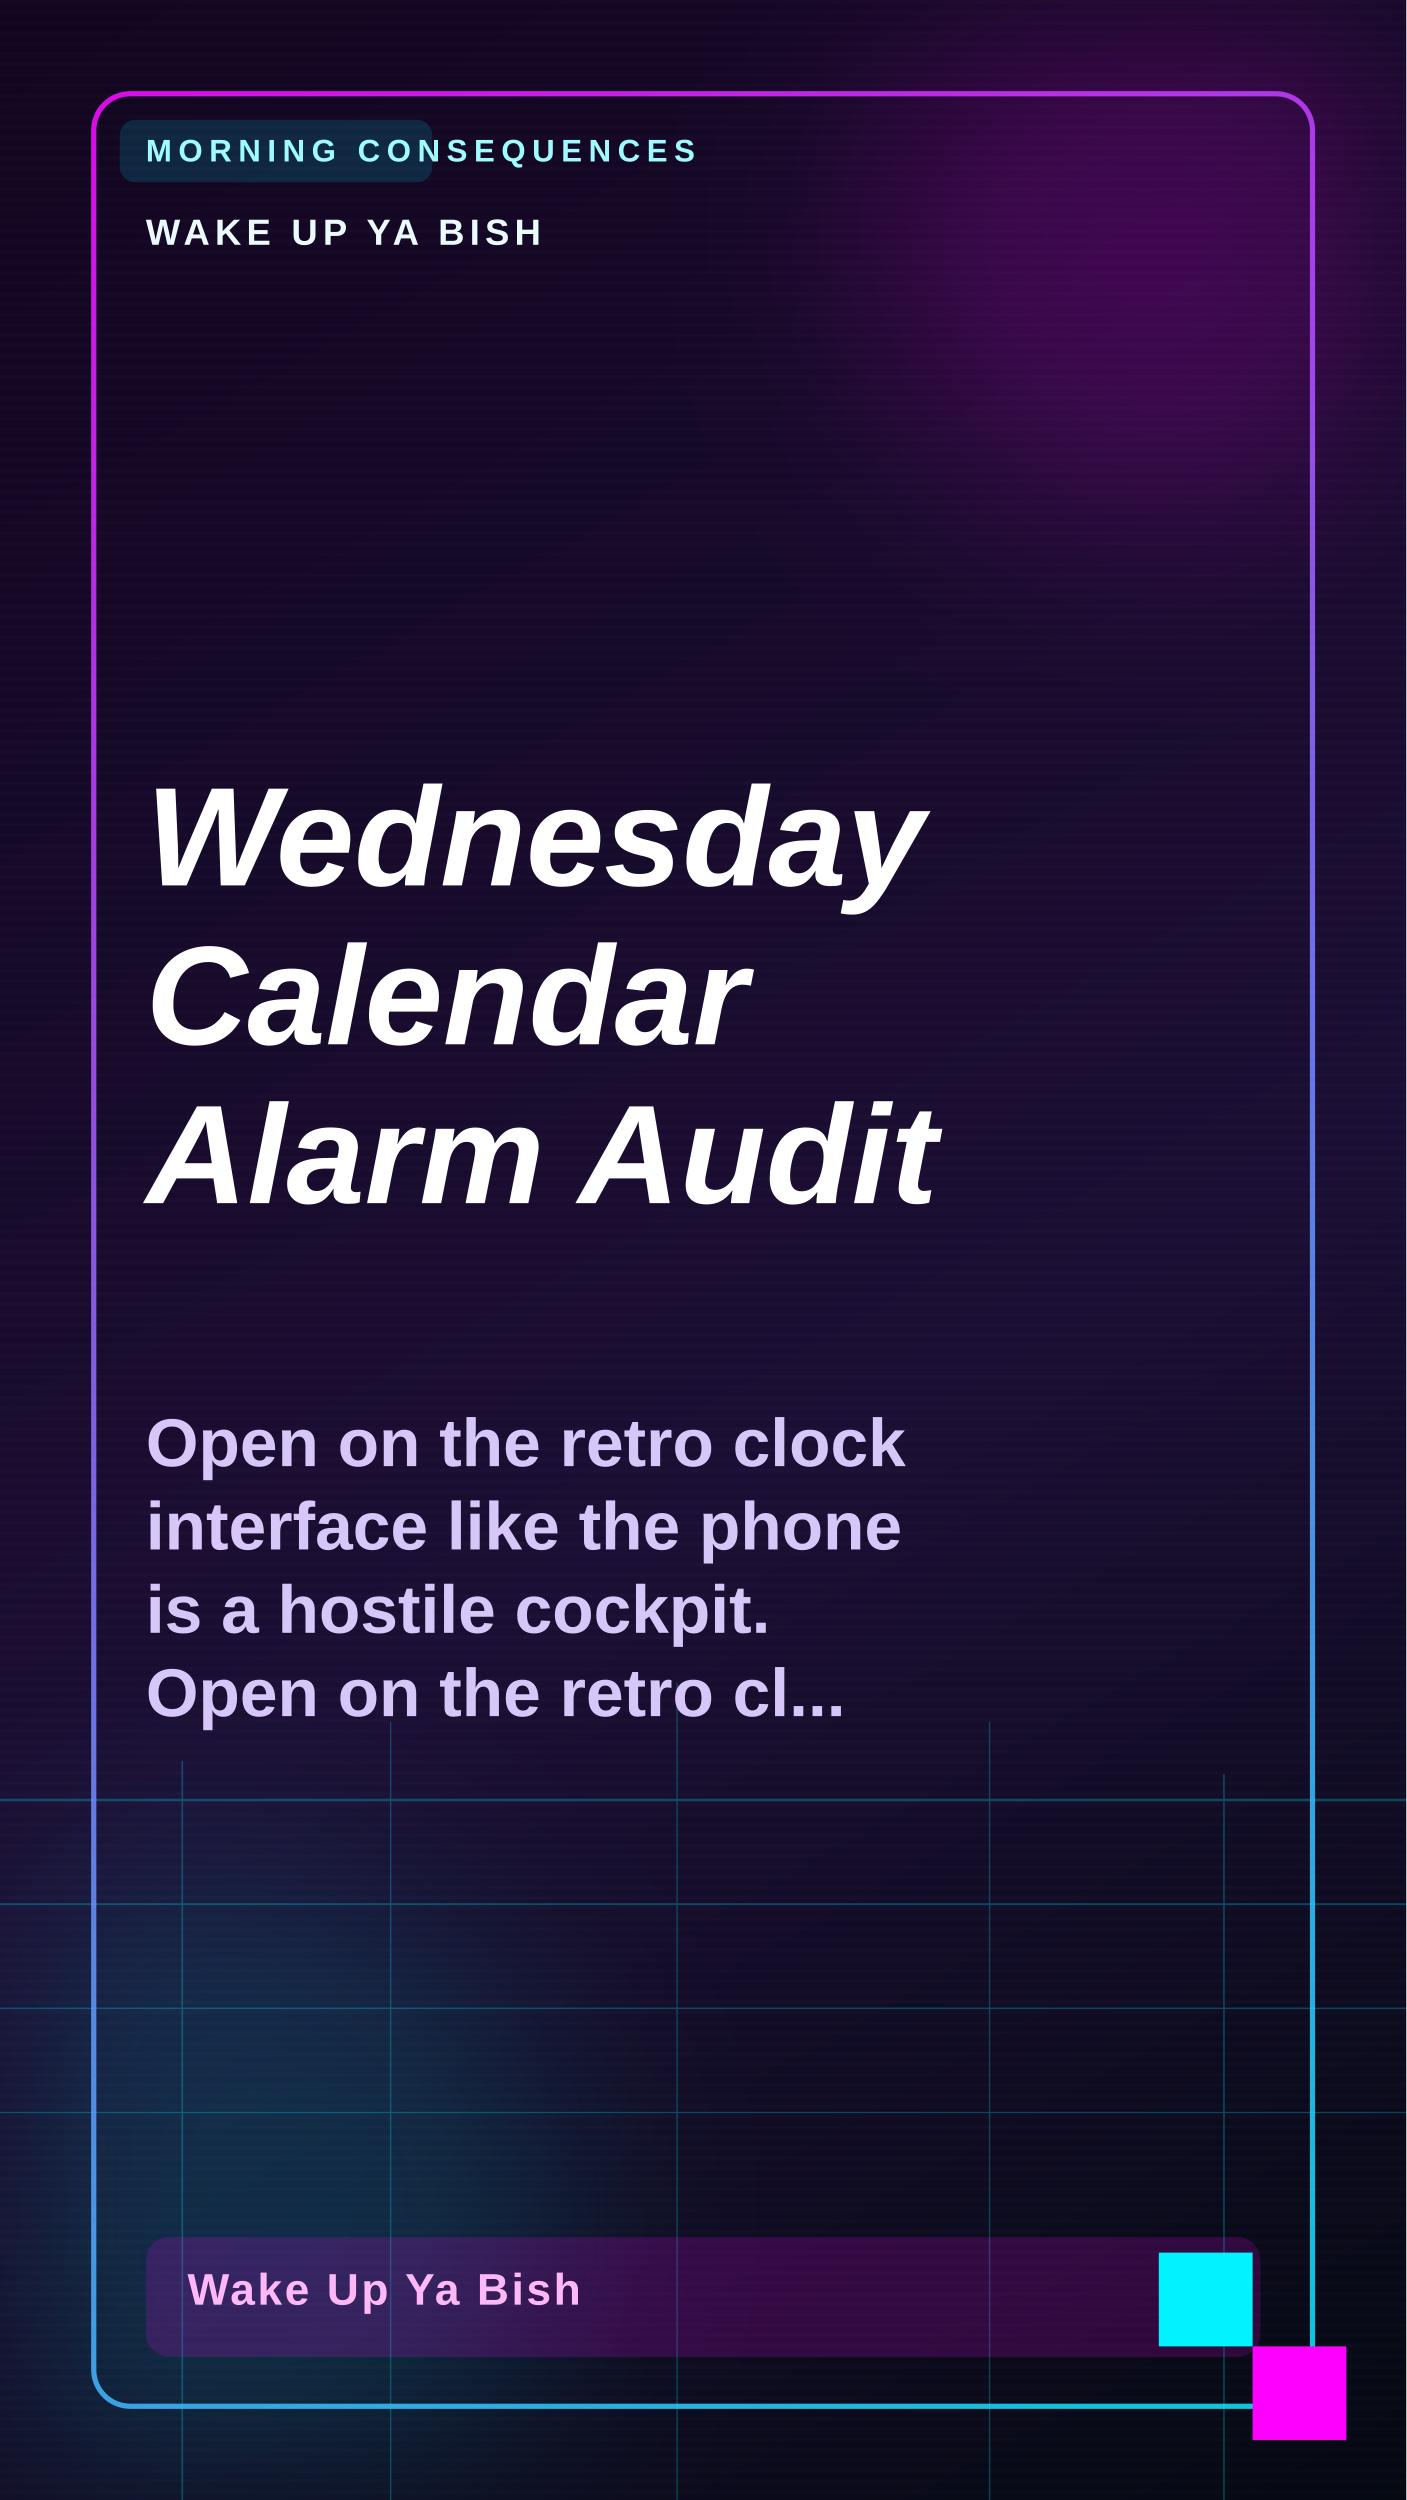
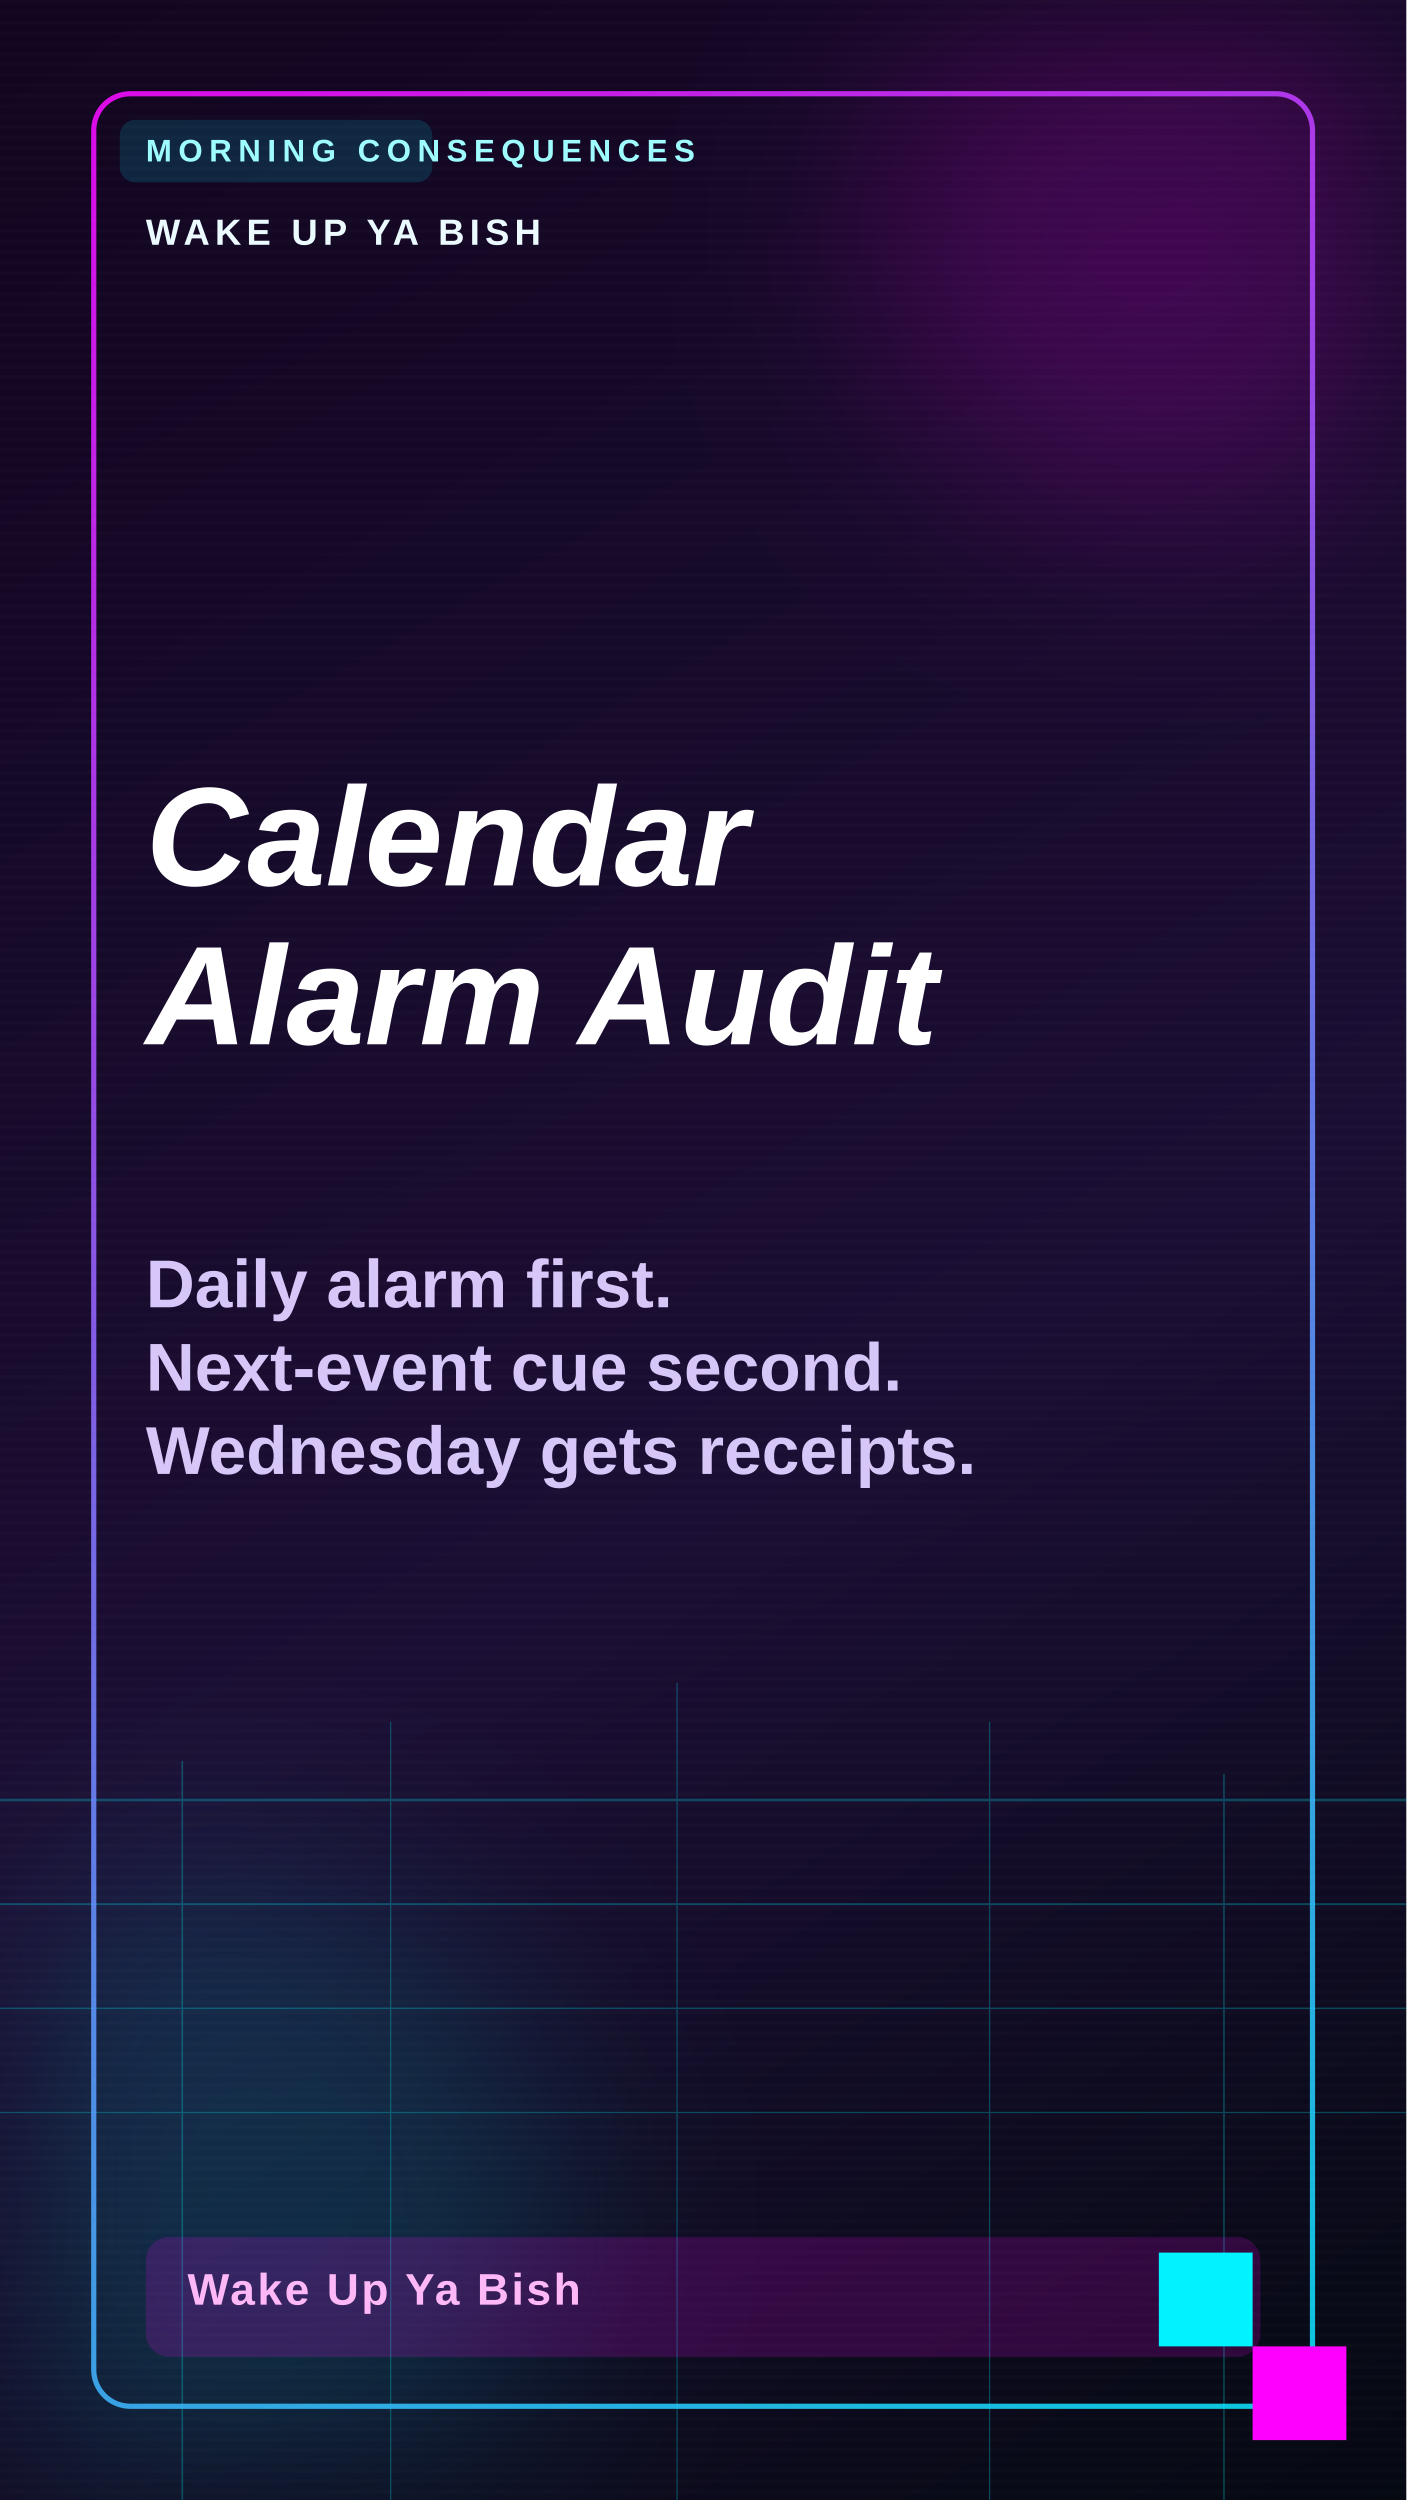
<svg xmlns="http://www.w3.org/2000/svg" width="1080" height="1920" viewBox="0 0 1080 1920" fill="none">
  <defs>
    <linearGradient id="bg" x1="0" y1="0" x2="1080" y2="1920" gradientUnits="userSpaceOnUse">
      <stop offset="0" stop-color="#11051f" />
      <stop offset="0.58" stop-color="#1b0e34" />
      <stop offset="1" stop-color="#050912" />
    </linearGradient>
    <linearGradient id="pinkGlow" x1="0" y1="0" x2="1080" y2="1920" gradientUnits="userSpaceOnUse">
      <stop offset="0" stop-color="#fe00fe" stop-opacity="0.9" />
      <stop offset="1" stop-color="#00f3ff" stop-opacity="0.85" />
    </linearGradient>
    <filter id="softBlur" x="-40%" y="-40%" width="180%" height="180%">
      <feGaussianBlur stdDeviation="80" />
    </filter>
    <pattern id="scanlines" width="8" height="8" patternUnits="userSpaceOnUse">
      <rect width="8" height="3" fill="rgba(255,255,255,0.04)" />
    </pattern>
  </defs>
  <rect width="1080" height="1920" fill="url(#bg)" />
  <circle cx="890" cy="180" r="220" fill="#fe00fe" opacity="0.18" filter="url(#softBlur)" />
  <circle cx="170" cy="1700" r="260" fill="#00f3ff" opacity="0.14" filter="url(#softBlur)" />
  <rect width="1080" height="1920" fill="url(#scanlines)" opacity="0.26" />
  <g opacity="0.26">
    <path d="M0 1382.4 H1080" stroke="#00f3ff" stroke-width="2" />
    <path d="M0 1462.4 H1080" stroke="#00f3ff" stroke-width="1.5" />
    <path d="M0 1542.4 H1080" stroke="#00f3ff" stroke-width="1.2" />
    <path d="M0 1622.4 H1080" stroke="#00f3ff" stroke-width="1" />
    <path d="M140 1352.4 V1920" stroke="#00f3ff" stroke-width="1.2" />
    <path d="M300 1322.4 V1920" stroke="#00f3ff" stroke-width="1" />
    <path d="M520 1292.4 V1920" stroke="#00f3ff" stroke-width="1" />
    <path d="M760 1322.4 V1920" stroke="#00f3ff" stroke-width="1" />
    <path d="M940 1362.4 V1920" stroke="#00f3ff" stroke-width="1.2" />
  </g>
  <rect x="72" y="72" width="936" height="1776" rx="28" stroke="url(#pinkGlow)" stroke-width="4" />
  <rect x="92" y="92" width="240" height="48" rx="12" fill="#00f3ff" opacity="0.14" />
  <text x="112" y="124" fill="#9efcff" font-size="24" font-family="Arial, Helvetica, sans-serif" font-weight="700" letter-spacing="5">MORNING CONSEQUENCES</text>
  <text x="112" y="188" fill="#ebfaff" font-size="28" font-family="Arial, Helvetica, sans-serif" font-weight="700" letter-spacing="4">WAKE UP YA BISH</text>
-   <text x="112" y="680" fill="#ffffff" font-size="108" font-family="Arial, Helvetica, sans-serif" font-style="italic" font-weight="900">Wednesday</text>
-   <text x="112" y="802" fill="#ffffff" font-size="108" font-family="Arial, Helvetica, sans-serif" font-style="italic" font-weight="900">Calendar</text>
-   <text x="112" y="924" fill="#ffffff" font-size="108" font-family="Arial, Helvetica, sans-serif" font-style="italic" font-weight="900">Alarm Audit</text>
-   <text x="112" y="1126" fill="#d7c7f9" font-size="52" font-family="Arial, Helvetica, sans-serif" font-weight="600">Open on the retro clock</text>
-   <text x="112" y="1190" fill="#d7c7f9" font-size="52" font-family="Arial, Helvetica, sans-serif" font-weight="600">interface like the phone</text>
-   <text x="112" y="1254" fill="#d7c7f9" font-size="52" font-family="Arial, Helvetica, sans-serif" font-weight="600">is a hostile cockpit.</text>
-   <text x="112" y="1318" fill="#d7c7f9" font-size="52" font-family="Arial, Helvetica, sans-serif" font-weight="600">Open on the retro cl...</text>
+   <text x="112" y="680" fill="#ffffff" font-size="108" font-family="Arial, Helvetica, sans-serif" font-style="italic" font-weight="900">Calendar</text>
+   <text x="112" y="802" fill="#ffffff" font-size="108" font-family="Arial, Helvetica, sans-serif" font-style="italic" font-weight="900">Alarm Audit</text>
+   <text x="112" y="1004" fill="#d7c7f9" font-size="52" font-family="Arial, Helvetica, sans-serif" font-weight="600">Daily alarm first.</text>
+   <text x="112" y="1068" fill="#d7c7f9" font-size="52" font-family="Arial, Helvetica, sans-serif" font-weight="600">Next-event cue second.</text>
+   <text x="112" y="1132" fill="#d7c7f9" font-size="52" font-family="Arial, Helvetica, sans-serif" font-weight="600">Wednesday gets receipts.</text>
  <rect x="112" y="1718" width="856" height="92" rx="18" fill="#fe00fe" opacity="0.16" />
  <text x="144" y="1770" fill="#ffb8f7" font-size="34" font-family="Arial, Helvetica, sans-serif" font-weight="800" letter-spacing="2">Wake Up Ya Bish</text>
  <rect x="890" y="1730" width="72" height="72" fill="#00f3ff" />
  <rect x="962" y="1802" width="72" height="72" fill="#fe00fe" />
</svg>
